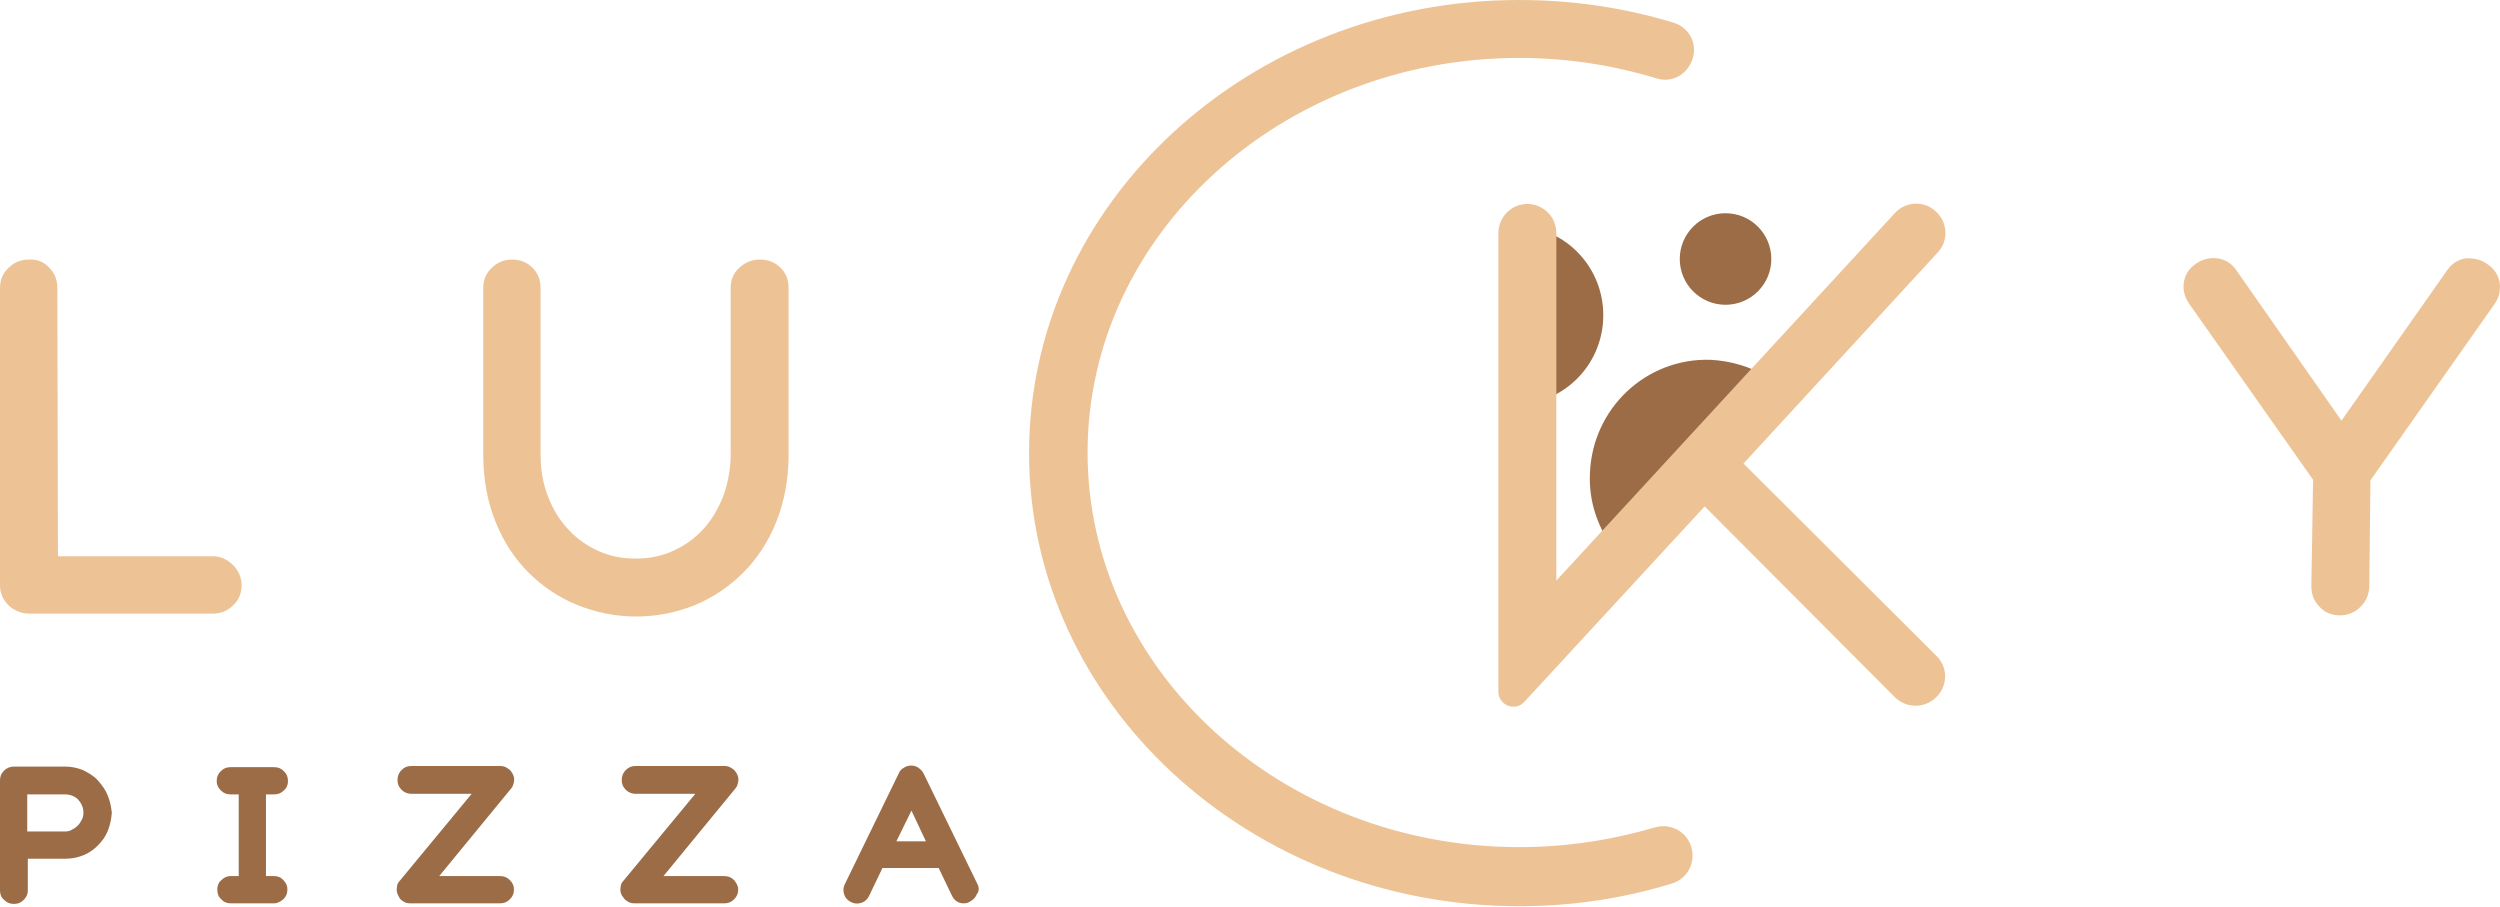
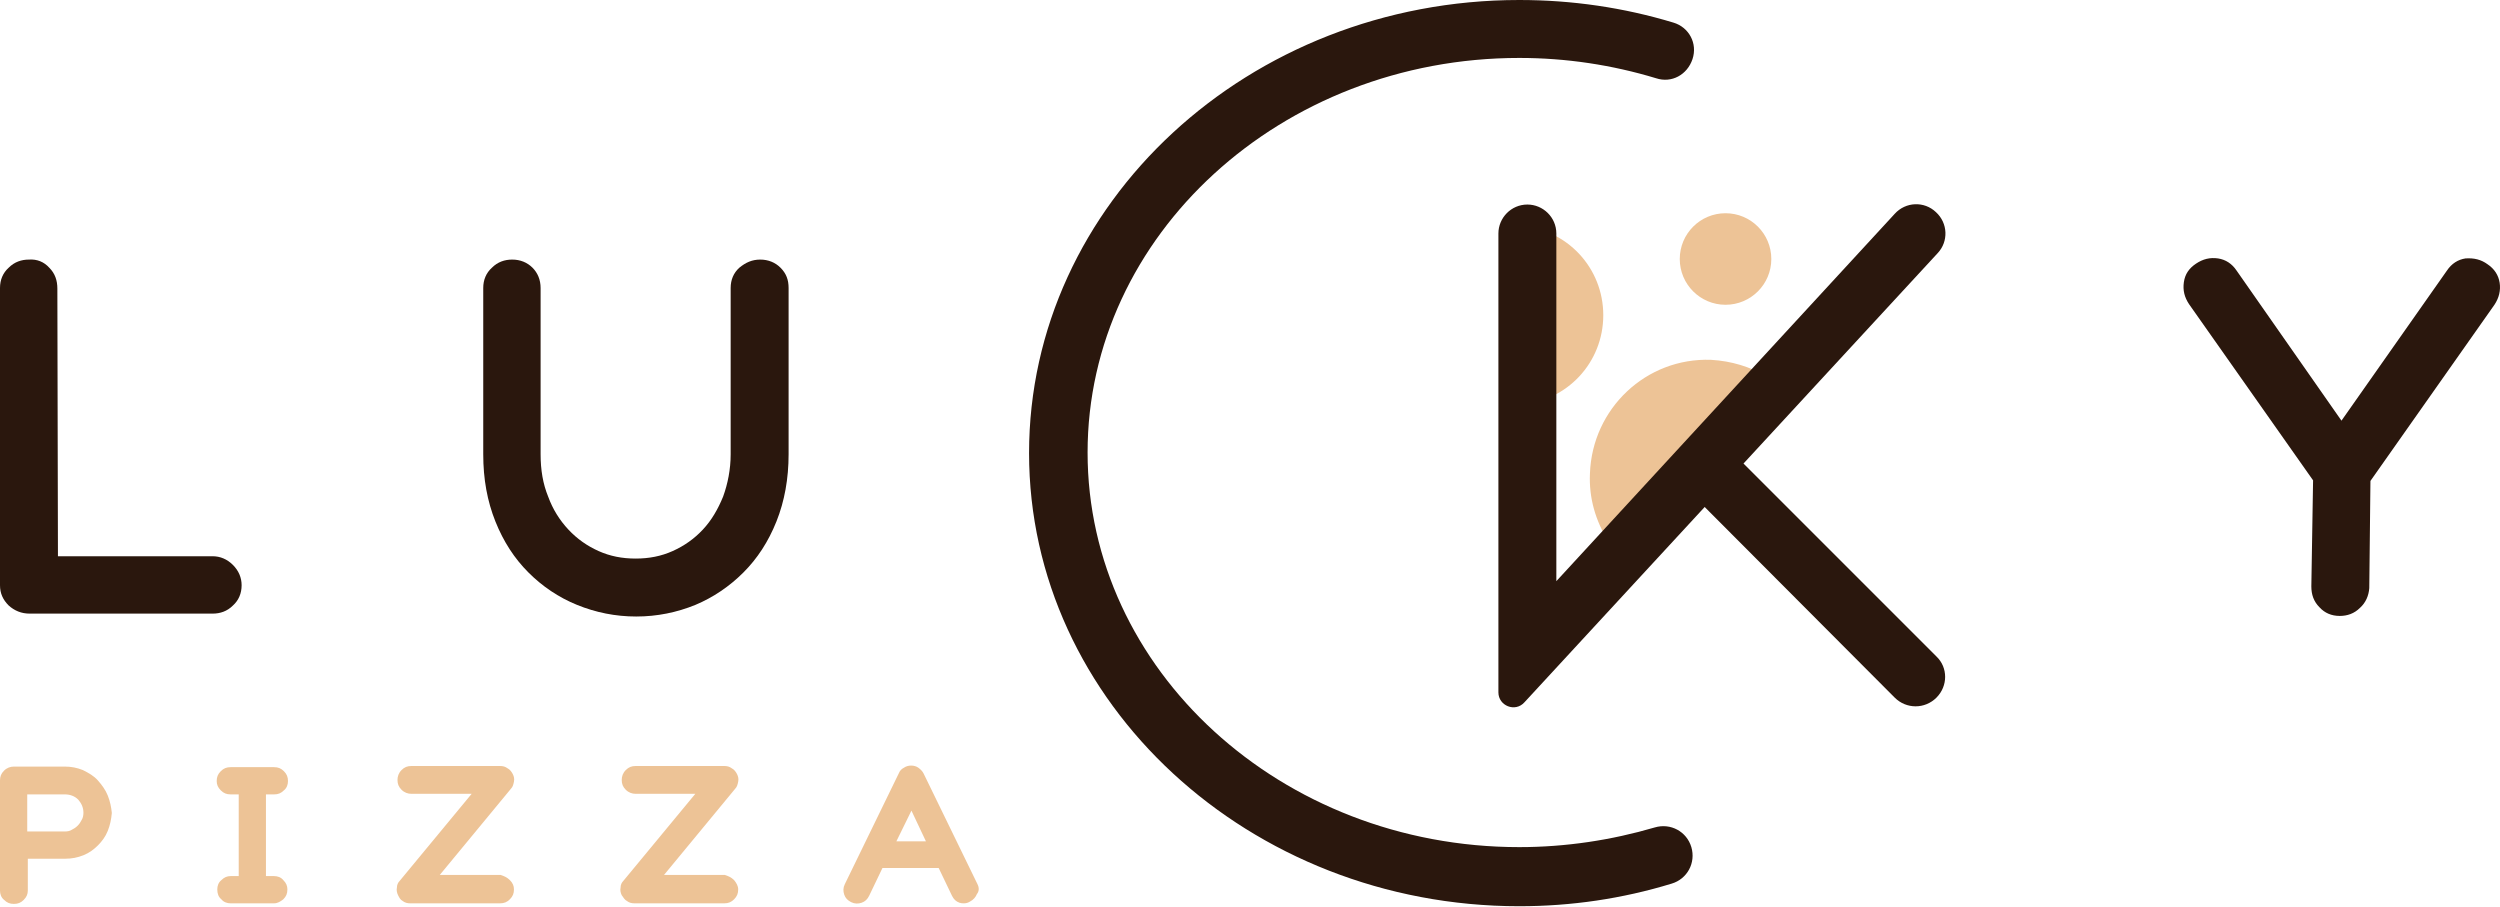
<svg xmlns="http://www.w3.org/2000/svg" version="1.1" id="Livello_1" x="0px" y="0px" viewBox="0 0 431.46 156.4" xml:space="preserve" width="431.46" height="156.4">
-   <defs id="defs23" />
+   <defs id="defs24" />
  <style type="text/css" id="style1">
- 	.st0{fill:#9B6C46;}
- 	.st1{fill:#EDC396;}
+ 	.st0{fill:#EDC396;}
+ 	.st1{fill:none;stroke:#000000;stroke-width:8;stroke-linecap:round;stroke-linejoin:round;stroke-miterlimit:10;}
+ 	.st2{fill:#2A170D;}
</style>
-   <g id="g22" transform="translate(-28.6,-14.8)">
-     <g id="g9">
-       <g id="g8">
-         <g id="g7">
-           <g id="g2">
-             <g id="g1">
-               <path class="st0" d="m 333.5,79.8 c -2.8,-1.7 -6.1,-2.7 -9.6,-2.9 -11.2,-0.4 -20.5,8.4 -20.9,19.6 -0.2,4.3 1,8.2 3.1,11.6 z" id="path1" />
+   <g id="g24" transform="translate(-28.6,-22.6)">
+     <g id="g10">
+       <g id="g9">
+         <g id="g8">
+           <g id="g7">
+             <g id="g2">
+               <g id="g1">
+                 <path class="st0" d="m 333.5,87.6 c -2.8,-1.7 -6.1,-2.7 -9.6,-2.9 -11.2,-0.4 -20.5,8.4 -20.9,19.6 -0.2,4.3 1,8.2 3.1,11.6 z" id="path1" />
+               </g>
            </g>
-           </g>
-           <g id="g4">
-             <g id="g3">
-               <path class="st0" d="M 305.3,69.2 C 305.3,61 299,54.3 290.9,53.8 v 30.8 c 8.1,-0.5 14.4,-7.2 14.4,-15.4 z" id="path2" />
+             <g id="g4">
+               <g id="g3">
+                 <path class="st0" d="m 305.3,77 c 0,-8.2 -6.3,-14.9 -14.4,-15.4 V 92.4 C 299,91.9 305.3,85.2 305.3,77 Z" id="path2" />
+               </g>
            </g>
-           </g>
-           <g id="g6">
-             <g id="g5">
-               <circle class="st0" cx="326.4" cy="59.5" r="7.9" id="circle4" />
+             <g id="g6">
+               <g id="g5">
+                 <circle class="st0" cx="326.4" cy="67.3" r="7.9" id="circle4" />
+               </g>
            </g>
          </g>
        </g>
      </g>
    </g>
-     <g id="g10">
-       <path class="st0" d="M 291.9,131.6" id="path9" />
+     <g id="g11">
+       <path class="st1" d="M 291.9,139.4" id="path10" />
    </g>
-     <g id="g13">
-       <g id="g12">
-         <g id="g11">
-           <path class="st1" d="m 290.8,171.2 c -46.6,0 -84.6,-35.1 -84.6,-78.2 0,-43.1 37.9,-78.2 84.6,-78.2 9.1,0 18,1.3 26.6,3.9 2.7,0.8 4.2,3.6 3.3,6.3 -0.9,2.7 -3.6,4.2 -6.3,3.3 -7.6,-2.3 -15.5,-3.5 -23.6,-3.5 -41.1,0 -74.5,30.6 -74.5,68.1 0,37.5 33.4,68.1 74.5,68.1 8,0 15.9,-1.2 23.4,-3.4 2.7,-0.8 5.5,0.7 6.3,3.4 0.8,2.7 -0.7,5.5 -3.4,6.3 -8.5,2.6 -17.3,3.9 -26.3,3.9 z" id="path10" />
+     <g id="g14">
+       <g id="g13">
+         <g id="g12">
+           <path class="st2" d="m 290.8,179 c -46.6,0 -84.6,-35.1 -84.6,-78.2 0,-43.1 37.9,-78.2 84.6,-78.2 9.1,0 18,1.3 26.6,3.9 2.7,0.8 4.2,3.6 3.3,6.3 -0.9,2.7 -3.6,4.2 -6.3,3.3 -7.6,-2.3 -15.5,-3.5 -23.6,-3.5 -41.1,0 -74.5,30.6 -74.5,68.1 0,37.5 33.4,68.1 74.5,68.1 8,0 15.9,-1.2 23.4,-3.4 2.7,-0.8 5.5,0.7 6.3,3.4 0.8,2.7 -0.7,5.5 -3.4,6.3 -8.5,2.6 -17.3,3.9 -26.3,3.9 z" id="path11" />
        </g>
-         <path class="st1" d="M 329.5,94.8 363,58.4 c 1.9,-2 1.8,-5.2 -0.3,-7.1 -2,-1.9 -5.2,-1.8 -7.1,0.3 L 297.2,115 V 55 c 0,-2.8 -2.3,-5 -5,-5 -2.8,0 -5,2.3 -5,5 v 79.2 c 0,2.3 2.9,3.5 4.5,1.7 l 31.1,-33.7 32.8,32.9 c 1,1 2.3,1.5 3.6,1.5 1.3,0 2.6,-0.5 3.6,-1.5 2,-2 2,-5.2 0,-7.1 z" id="path11" />
+         <path class="st2" d="M 329.5,102.6 363,66.3 c 1.9,-2 1.8,-5.2 -0.3,-7.1 -2,-1.9 -5.2,-1.8 -7.1,0.3 l -58.4,63.4 v -60 c 0,-2.8 -2.3,-5 -5,-5 -2.8,0 -5,2.3 -5,5 v 79.2 c 0,2.3 2.9,3.5 4.5,1.7 l 31.1,-33.7 32.8,32.9 c 1,1 2.3,1.5 3.6,1.5 1.3,0 2.6,-0.5 3.6,-1.5 2,-2 2,-5.2 0,-7.1 z" id="path12" />
      </g>
    </g>
-     <g id="g14">
-       <path class="st1" d="m 65.3,110.8 c 1.3,0 2.5,0.5 3.5,1.5 1,1 1.5,2.2 1.5,3.5 0,1.4 -0.5,2.6 -1.5,3.5 -1,1 -2.2,1.4 -3.5,1.4 H 33.7 c -1.4,0 -2.6,-0.5 -3.6,-1.4 -1,-1 -1.5,-2.1 -1.5,-3.5 V 64.5 c 0,-1.4 0.5,-2.6 1.5,-3.5 1,-1 2.2,-1.4 3.5,-1.4 1.4,-0.1 2.6,0.4 3.5,1.4 1,1 1.4,2.2 1.4,3.6 l 0.1,46.2 z" id="path13" />
-       <path class="st1" d="m 159.8,59.6 c 1.4,0 2.6,0.5 3.5,1.4 1,1 1.4,2.1 1.4,3.5 v 28.7 c 0,4.2 -0.7,8.1 -2.1,11.6 -1.4,3.5 -3.3,6.4 -5.7,8.8 -2.4,2.4 -5.2,4.3 -8.3,5.6 -3.2,1.3 -6.6,2 -10.2,2 -3.6,0 -7,-0.7 -10.2,-2 -3.2,-1.3 -6,-3.2 -8.4,-5.6 -2.4,-2.4 -4.3,-5.3 -5.7,-8.8 -1.4,-3.5 -2.1,-7.3 -2.1,-11.6 V 64.5 c 0,-1.4 0.5,-2.6 1.5,-3.5 1,-1 2.2,-1.4 3.5,-1.4 1.4,0 2.6,0.5 3.5,1.4 0.9,0.9 1.4,2.1 1.4,3.5 v 28.7 c 0,2.7 0.4,5.1 1.3,7.3 0.8,2.2 2,4.1 3.5,5.7 1.5,1.6 3.2,2.8 5.2,3.7 2,0.9 4.1,1.3 6.4,1.3 2.3,0 4.4,-0.4 6.4,-1.3 2,-0.9 3.7,-2.1 5.2,-3.7 1.5,-1.6 2.6,-3.5 3.5,-5.7 0.8,-2.2 1.3,-4.7 1.3,-7.3 V 64.5 c 0,-1.4 0.5,-2.6 1.5,-3.5 1.1,-1 2.2,-1.4 3.6,-1.4 z" id="path14" />
+     <g id="g15">
+       <path class="st2" d="m 65.3,118.6 c 1.3,0 2.5,0.5 3.5,1.5 1,1 1.5,2.2 1.5,3.5 0,1.4 -0.5,2.6 -1.5,3.5 -1,1 -2.2,1.4 -3.5,1.4 H 33.7 c -1.4,0 -2.6,-0.5 -3.6,-1.4 -1,-1 -1.5,-2.1 -1.5,-3.5 V 72.3 c 0,-1.4 0.5,-2.6 1.5,-3.5 1,-1 2.2,-1.4 3.5,-1.4 1.4,-0.1 2.6,0.4 3.5,1.4 1,1 1.4,2.2 1.4,3.6 l 0.1,46.2 z" id="path14" />
+       <path class="st2" d="m 159.8,67.4 c 1.4,0 2.6,0.5 3.5,1.4 1,1 1.4,2.1 1.4,3.5 V 101 c 0,4.2 -0.7,8.1 -2.1,11.6 -1.4,3.5 -3.3,6.4 -5.7,8.8 -2.4,2.4 -5.2,4.3 -8.3,5.6 -3.2,1.3 -6.6,2 -10.2,2 -3.6,0 -7,-0.7 -10.2,-2 -3.2,-1.3 -6,-3.2 -8.4,-5.6 -2.4,-2.4 -4.3,-5.3 -5.7,-8.8 -1.4,-3.5 -2.1,-7.3 -2.1,-11.6 V 72.3 c 0,-1.4 0.5,-2.6 1.5,-3.5 1,-1 2.2,-1.4 3.5,-1.4 1.4,0 2.6,0.5 3.5,1.4 0.9,0.9 1.4,2.1 1.4,3.5 V 101 c 0,2.7 0.4,5.1 1.3,7.3 0.8,2.2 2,4.1 3.5,5.7 1.5,1.6 3.2,2.8 5.2,3.7 2,0.9 4.1,1.3 6.4,1.3 2.3,0 4.4,-0.4 6.4,-1.3 2,-0.9 3.7,-2.1 5.2,-3.7 1.5,-1.6 2.6,-3.5 3.5,-5.7 0.8,-2.2 1.3,-4.7 1.3,-7.3 V 72.3 c 0,-1.4 0.5,-2.6 1.5,-3.5 1.1,-0.9 2.2,-1.4 3.6,-1.4 z" id="path15" />
    </g>
-     <g id="g15">
-       <path class="st1" d="m 457.9,60.4 c 1.2,0.8 1.9,1.9 2.1,3.2 0.2,1.3 -0.1,2.6 -0.9,3.7 l -21.4,30.4 -0.2,18.5 c -0.1,1.3 -0.6,2.5 -1.6,3.4 -1,1 -2.2,1.4 -3.5,1.4 -1.4,0 -2.6,-0.5 -3.5,-1.5 -1,-1 -1.4,-2.2 -1.4,-3.6 l 0.3,-18.3 -21.4,-30.4 c -0.8,-1.2 -1.1,-2.4 -0.9,-3.7 0.2,-1.3 0.9,-2.4 2.1,-3.2 1.2,-0.8 2.4,-1.1 3.8,-0.9 1.3,0.2 2.4,0.9 3.2,2.1 l 18.1,25.9 18.2,-25.9 c 0.8,-1.2 1.9,-1.9 3.2,-2.1 1.5,-0.1 2.7,0.2 3.8,1 z" id="path15" />
+     <g id="g16">
+       <path class="st2" d="m 457.9,68.2 c 1.2,0.8 1.9,1.9 2.1,3.2 0.2,1.3 -0.1,2.6 -0.9,3.8 l -21.4,30.4 -0.2,18.5 c -0.1,1.3 -0.6,2.5 -1.6,3.4 -1,1 -2.2,1.4 -3.5,1.4 -1.4,0 -2.6,-0.5 -3.5,-1.5 -1,-1 -1.4,-2.2 -1.4,-3.6 l 0.3,-18.3 -21.4,-30.4 c -0.8,-1.2 -1.1,-2.4 -0.9,-3.8 0.2,-1.4 0.9,-2.4 2.1,-3.2 1.2,-0.8 2.4,-1.1 3.8,-0.9 1.3,0.2 2.4,0.9 3.2,2.1 l 18.1,25.9 18.2,-25.9 c 0.8,-1.2 1.9,-1.9 3.2,-2.1 1.5,-0.1 2.7,0.2 3.8,1 z" id="path16" />
    </g>
-     <g id="g21">
-       <g id="g16">
-         <path class="st0" d="m 47.2,152.1 c -0.4,-1 -1,-1.8 -1.7,-2.6 -0.7,-0.8 -1.6,-1.3 -2.6,-1.8 -1,-0.4 -2,-0.6 -3.1,-0.6 H 31 c -0.6,0 -1.2,0.2 -1.7,0.7 -0.5,0.5 -0.7,1 -0.7,1.7 v 19 c 0,0.6 0.2,1.2 0.7,1.6 0.5,0.5 1,0.7 1.7,0.7 0.7,0 1.2,-0.2 1.7,-0.7 0.5,-0.5 0.7,-1 0.7,-1.6 V 163 h 6.5 c 1.1,0 2.1,-0.2 3.1,-0.6 1,-0.4 1.8,-1 2.5,-1.7 0.7,-0.7 1.3,-1.5 1.7,-2.5 0.4,-1 0.6,-2 0.7,-3.1 -0.1,-1 -0.3,-2 -0.7,-3 z m -7.4,6.2 h -6.5 v -6.4 h 6.5 c 0.9,0 1.7,0.3 2.3,0.9 0.6,0.7 0.9,1.4 0.9,2.3 0,0.4 -0.1,0.9 -0.3,1.2 -0.2,0.4 -0.4,0.7 -0.7,1 -0.3,0.3 -0.6,0.5 -1,0.7 -0.3,0.2 -0.7,0.3 -1.2,0.3 z" id="path16" />
-       </g>
-       <g id="g17">
-         <path class="st0" d="m 77.5,166.7 c 0.5,0.5 0.7,1 0.7,1.6 0,0.7 -0.2,1.2 -0.7,1.7 -0.5,0.4 -1,0.7 -1.6,0.7 h -7.5 c -0.6,0 -1.2,-0.2 -1.6,-0.7 -0.5,-0.4 -0.7,-1 -0.7,-1.7 0,-0.6 0.2,-1.2 0.7,-1.6 0.5,-0.5 1,-0.7 1.6,-0.7 h 1.4 v -14.1 h -1.4 c -0.7,0 -1.2,-0.2 -1.7,-0.7 -0.5,-0.5 -0.7,-1 -0.7,-1.6 0,-0.7 0.2,-1.2 0.7,-1.7 0.5,-0.5 1,-0.7 1.7,-0.7 h 7.5 c 0.7,0 1.2,0.2 1.7,0.7 0.5,0.5 0.7,1 0.7,1.7 0,0.6 -0.2,1.2 -0.7,1.6 -0.5,0.5 -1,0.7 -1.7,0.7 H 74.5 V 166 h 1.4 c 0.6,0 1.2,0.2 1.6,0.7 z" id="path17" />
-       </g>
-       <g id="g18">
-         <path class="st0" d="m 116.6,166.7 c 0.5,0.5 0.7,1 0.7,1.6 0,0.7 -0.2,1.2 -0.7,1.7 -0.5,0.5 -1,0.7 -1.7,0.7 H 99.4 c -0.5,0 -0.9,-0.1 -1.3,-0.4 -0.4,-0.2 -0.6,-0.6 -0.8,-1 -0.2,-0.4 -0.3,-0.9 -0.2,-1.3 0,-0.5 0.2,-0.9 0.5,-1.2 l 12.4,-15 H 99.6 c -0.6,0 -1.2,-0.2 -1.7,-0.7 -0.5,-0.5 -0.7,-1 -0.7,-1.7 0,-0.6 0.2,-1.2 0.7,-1.7 0.5,-0.5 1,-0.7 1.7,-0.7 h 15.3 c 0.5,0 0.9,0.1 1.3,0.4 0.4,0.2 0.7,0.6 0.9,1 0.2,0.4 0.3,0.8 0.2,1.3 -0.1,0.5 -0.2,0.9 -0.5,1.2 L 104.4,166 h 10.5 c 0.7,0 1.2,0.2 1.7,0.7 z" id="path18" />
-       </g>
-       <g id="g19">
-         <path class="st0" d="m 155.3,166.7 c 0.4,0.5 0.7,1 0.7,1.6 0,0.7 -0.2,1.2 -0.7,1.7 -0.5,0.5 -1,0.7 -1.7,0.7 h -15.5 c -0.5,0 -0.9,-0.1 -1.3,-0.4 -0.4,-0.2 -0.6,-0.6 -0.9,-1 -0.2,-0.4 -0.3,-0.9 -0.2,-1.3 0,-0.5 0.2,-0.9 0.5,-1.2 l 12.4,-15 h -10.3 c -0.6,0 -1.2,-0.2 -1.7,-0.7 -0.5,-0.5 -0.7,-1 -0.7,-1.7 0,-0.6 0.2,-1.2 0.7,-1.7 0.5,-0.5 1,-0.7 1.7,-0.7 h 15.3 c 0.5,0 0.9,0.1 1.3,0.4 0.4,0.2 0.7,0.6 0.9,1 0.2,0.4 0.3,0.8 0.2,1.3 -0.1,0.5 -0.2,0.9 -0.5,1.2 L 143.1,166 h 10.5 c 0.7,0 1.2,0.2 1.7,0.7 z" id="path19" />
-       </g>
-       <g id="g20">
-         <path class="st0" d="M 197.3,167.4 188,148.3 c -0.2,-0.4 -0.5,-0.7 -0.9,-1 -0.7,-0.5 -1.8,-0.5 -2.5,0 -0.4,0.2 -0.7,0.5 -0.9,1 l -9.3,19.1 c -0.3,0.6 -0.3,1.2 -0.1,1.8 0.2,0.6 0.6,1 1.2,1.3 0.6,0.3 1.2,0.3 1.8,0.1 0.6,-0.2 1,-0.6 1.3,-1.2 l 2.3,-4.8 h 9.7 l 2.3,4.8 c 0.3,0.6 0.7,1 1.3,1.2 0.3,0.1 0.5,0.1 0.8,0.1 0.3,0 0.7,-0.1 1,-0.3 0.6,-0.3 1,-0.8 1.2,-1.3 0.4,-0.5 0.4,-1.1 0.1,-1.7 z m -8.9,-7.4 h -5.1 l 2.6,-5.3 z" id="path20" />
+     <g id="g23">
+       <g id="g22">
+         <g id="g17">
+           <path class="st0" d="m 47.2,159.9 c -0.4,-1 -1,-1.8 -1.7,-2.6 -0.7,-0.8 -1.6,-1.3 -2.6,-1.8 -1,-0.4 -2,-0.6 -3.1,-0.6 H 31 c -0.6,0 -1.2,0.2 -1.7,0.7 -0.5,0.5 -0.7,1 -0.7,1.7 v 19 c 0,0.6 0.2,1.2 0.7,1.6 0.5,0.5 1,0.7 1.7,0.7 0.7,0 1.2,-0.2 1.7,-0.7 0.5,-0.5 0.7,-1 0.7,-1.6 v -5.5 h 6.5 c 1.1,0 2.1,-0.2 3.1,-0.6 1,-0.4 1.8,-1 2.5,-1.7 0.7,-0.7 1.3,-1.5 1.7,-2.5 0.4,-1 0.6,-2 0.7,-3.1 -0.1,-1 -0.3,-2 -0.7,-3 z m -7.4,6.2 h -6.5 v -6.4 h 6.5 c 0.9,0 1.7,0.3 2.3,0.9 0.6,0.7 0.9,1.4 0.9,2.3 0,0.4 -0.1,0.9 -0.3,1.2 -0.2,0.4 -0.4,0.7 -0.7,1 -0.3,0.3 -0.6,0.5 -1,0.7 -0.3,0.2 -0.7,0.3 -1.2,0.3 z" id="path17" />
+         </g>
+         <g id="g18">
+           <path class="st0" d="m 77.5,174.5 c 0.5,0.5 0.7,1 0.7,1.6 0,0.7 -0.2,1.2 -0.7,1.7 -0.5,0.4 -1,0.7 -1.6,0.7 h -7.5 c -0.6,0 -1.2,-0.2 -1.6,-0.7 -0.5,-0.4 -0.7,-1 -0.7,-1.7 0,-0.6 0.2,-1.2 0.7,-1.6 0.5,-0.5 1,-0.7 1.6,-0.7 h 1.4 v -14.1 h -1.4 c -0.7,0 -1.2,-0.2 -1.7,-0.7 -0.5,-0.5 -0.7,-1 -0.7,-1.6 0,-0.7 0.2,-1.2 0.7,-1.7 0.5,-0.5 1,-0.7 1.7,-0.7 h 7.5 c 0.7,0 1.2,0.2 1.7,0.7 0.5,0.5 0.7,1 0.7,1.7 0,0.6 -0.2,1.2 -0.7,1.6 -0.5,0.5 -1,0.7 -1.7,0.7 h -1.4 v 14.1 h 1.4 c 0.6,0 1.2,0.2 1.6,0.7 z" id="path18" />
+         </g>
+         <g id="g19">
+           <path class="st0" d="m 116.6,174.5 c 0.5,0.5 0.7,1 0.7,1.6 0,0.7 -0.2,1.2 -0.7,1.7 -0.5,0.5 -1,0.7 -1.7,0.7 H 99.4 c -0.5,0 -0.9,-0.1 -1.3,-0.4 -0.4,-0.2 -0.6,-0.6 -0.8,-1 -0.2,-0.4 -0.3,-0.9 -0.2,-1.3 0,-0.5 0.2,-0.9 0.5,-1.2 l 12.4,-15 H 99.6 c -0.6,0 -1.2,-0.2 -1.7,-0.7 -0.5,-0.5 -0.7,-1 -0.7,-1.7 0,-0.6 0.2,-1.2 0.7,-1.7 0.5,-0.5 1,-0.7 1.7,-0.7 h 15.3 c 0.5,0 0.9,0.1 1.3,0.4 0.4,0.2 0.7,0.6 0.9,1 0.2,0.4 0.3,0.8 0.2,1.3 -0.1,0.5 -0.2,0.9 -0.5,1.2 l -12.3,14.9 H 115 c 0.6,0.2 1.1,0.4 1.6,0.9 z" id="path19" />
+         </g>
+         <g id="g20">
+           <path class="st0" d="m 155.3,174.5 c 0.4,0.5 0.7,1 0.7,1.6 0,0.7 -0.2,1.2 -0.7,1.7 -0.5,0.5 -1,0.7 -1.7,0.7 h -15.5 c -0.5,0 -0.9,-0.1 -1.3,-0.4 -0.4,-0.2 -0.6,-0.6 -0.9,-1 -0.2,-0.4 -0.3,-0.9 -0.2,-1.3 0,-0.5 0.2,-0.9 0.5,-1.2 l 12.4,-15 h -10.3 c -0.6,0 -1.2,-0.2 -1.7,-0.7 -0.5,-0.5 -0.7,-1 -0.7,-1.7 0,-0.6 0.2,-1.2 0.7,-1.7 0.5,-0.5 1,-0.7 1.7,-0.7 h 15.3 c 0.5,0 0.9,0.1 1.3,0.4 0.4,0.2 0.7,0.6 0.9,1 0.2,0.4 0.3,0.8 0.2,1.3 -0.1,0.5 -0.2,0.9 -0.5,1.2 l -12.3,14.9 h 10.5 c 0.6,0.2 1.1,0.4 1.6,0.9 z" id="path20" />
+         </g>
+         <g id="g21">
+           <path class="st0" d="M 197.3,175.2 188,156.1 c -0.2,-0.4 -0.5,-0.7 -0.9,-1 -0.7,-0.5 -1.8,-0.5 -2.5,0 -0.4,0.2 -0.7,0.5 -0.9,1 l -9.3,19.1 c -0.3,0.6 -0.3,1.2 -0.1,1.8 0.2,0.6 0.6,1 1.2,1.3 0.6,0.3 1.2,0.3 1.8,0.1 0.6,-0.2 1,-0.6 1.3,-1.2 l 2.3,-4.8 h 9.7 l 2.3,4.8 c 0.3,0.6 0.7,1 1.3,1.2 0.3,0.1 0.5,0.1 0.8,0.1 0.3,0 0.7,-0.1 1,-0.3 0.6,-0.3 1,-0.8 1.2,-1.3 0.4,-0.5 0.4,-1.1 0.1,-1.7 z m -8.9,-7.4 h -5.1 l 2.6,-5.3 z" id="path21" />
+         </g>
      </g>
    </g>
  </g>
-   <g id="g23" transform="translate(-28.6,-14.8)">
-     <path class="st1" d="M 287.9,186.8" id="path22" />
-   </g>
</svg>
